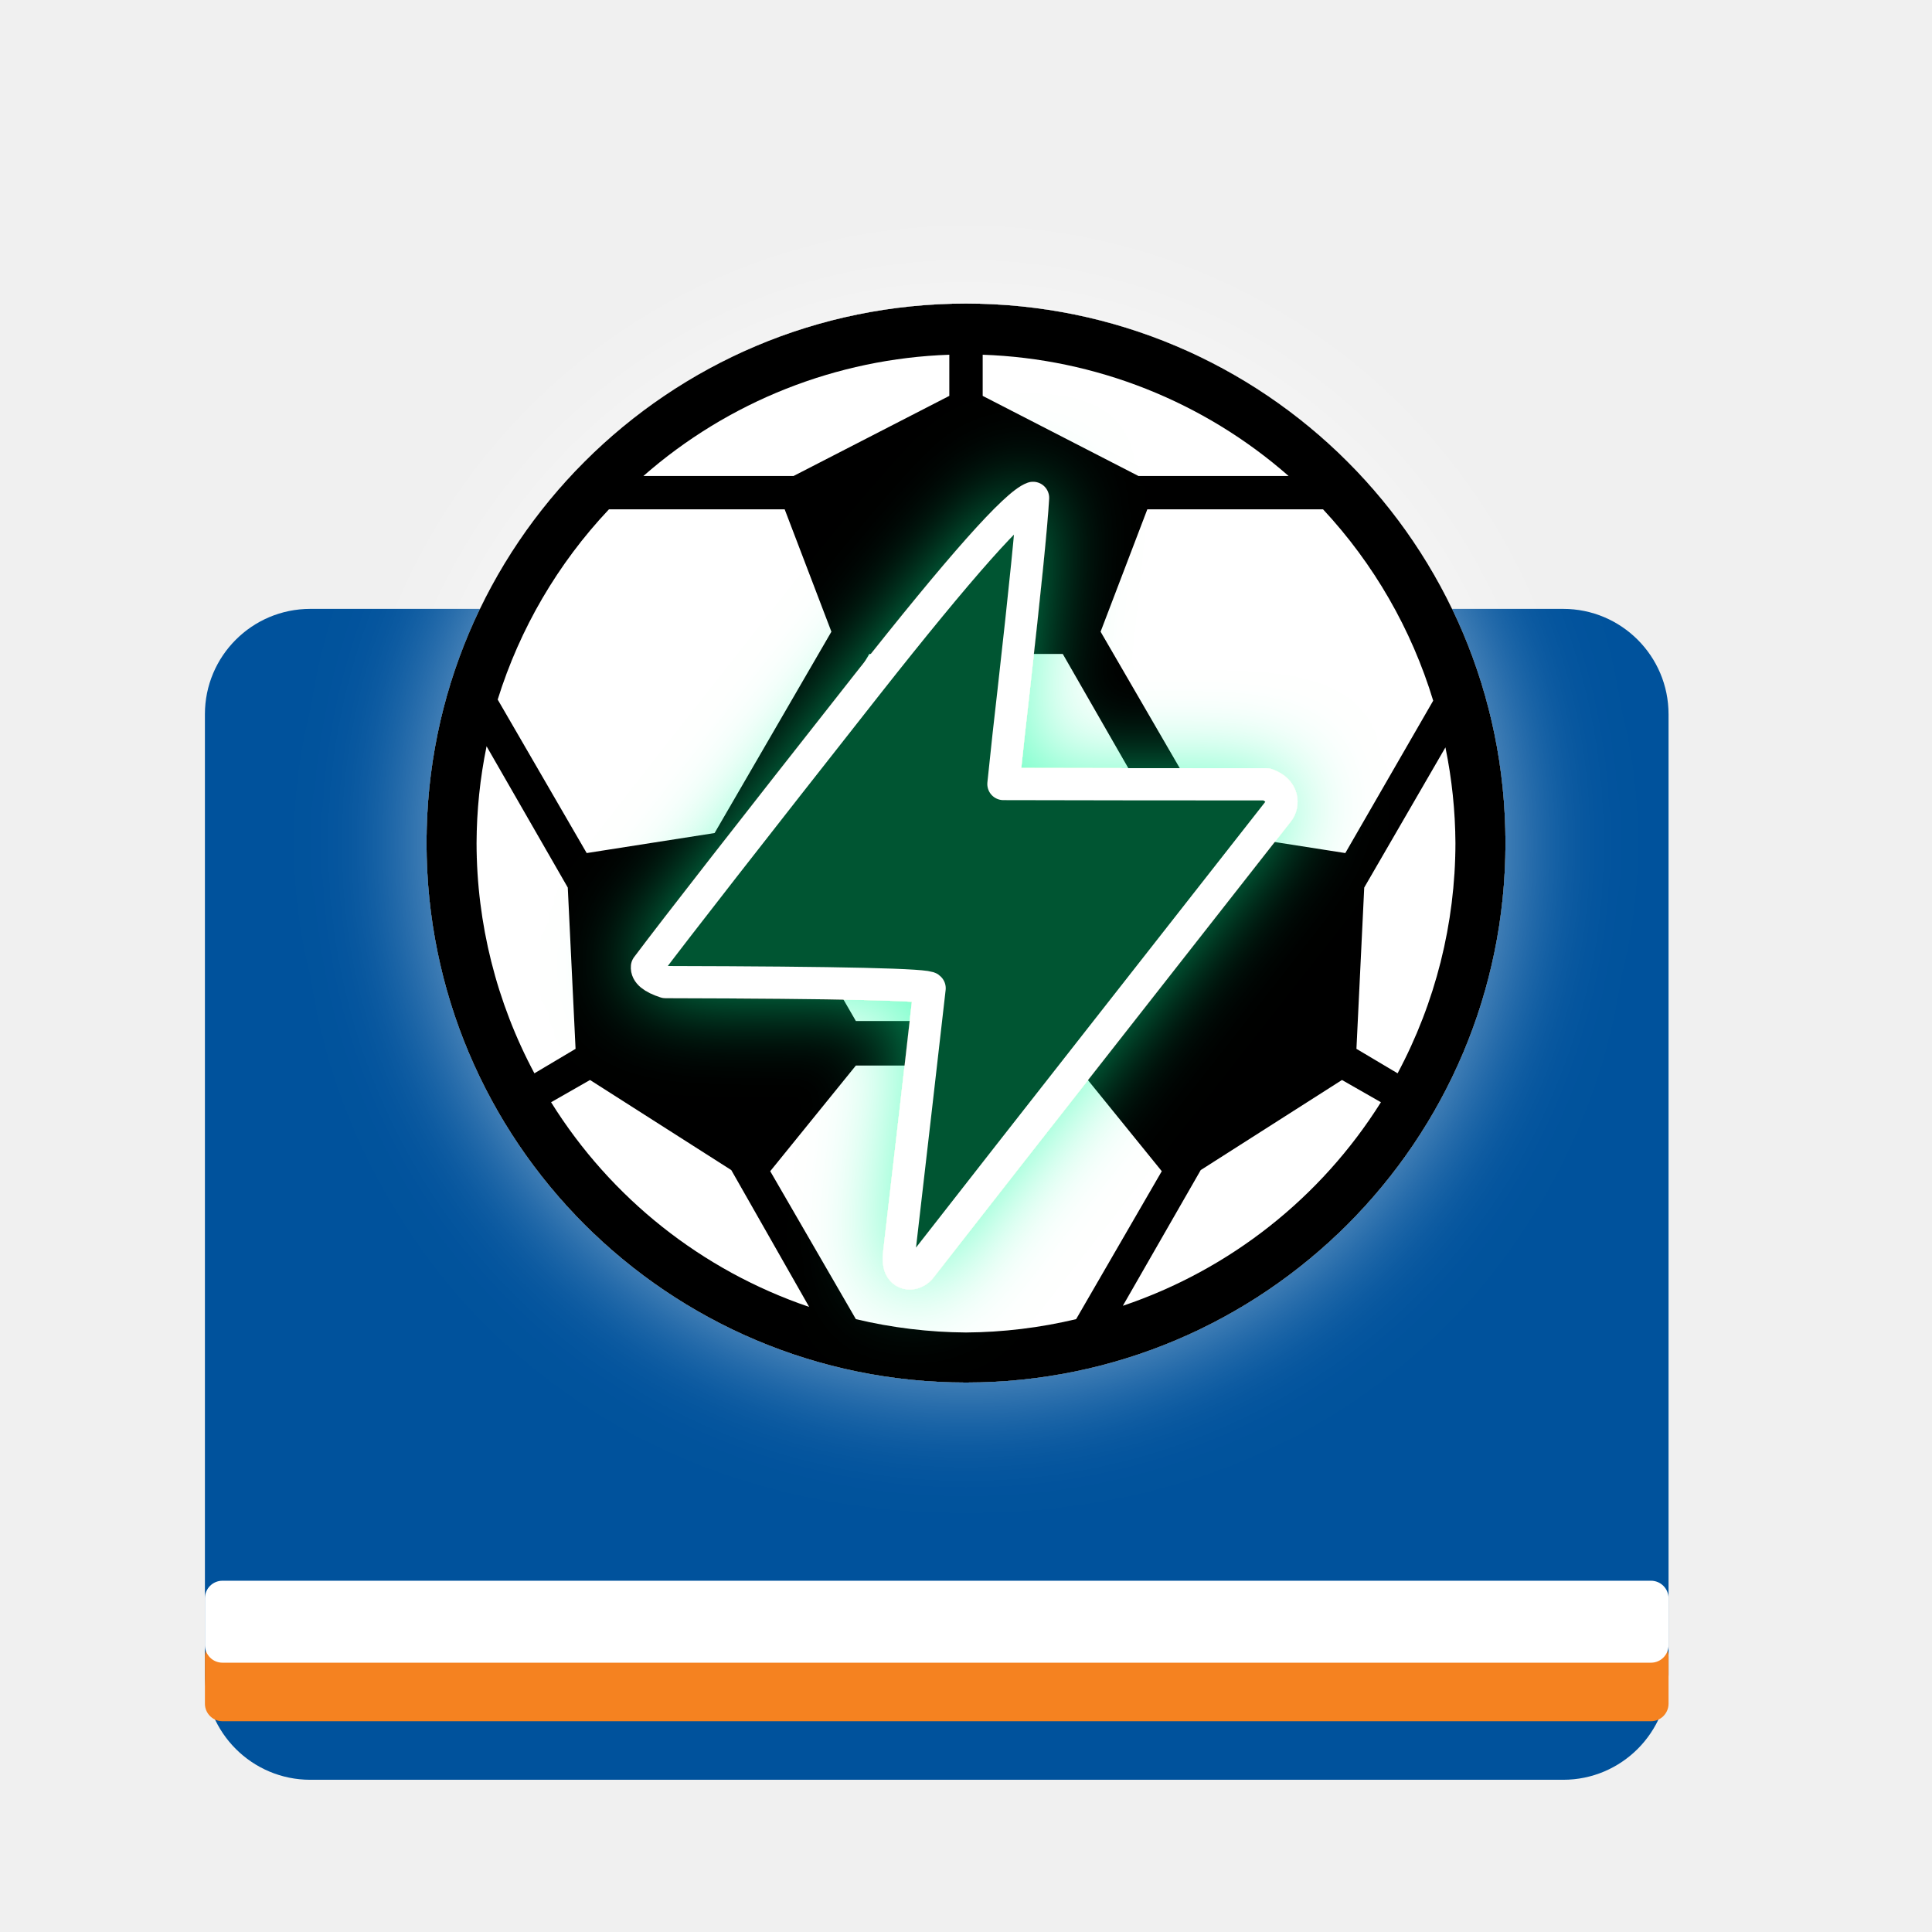
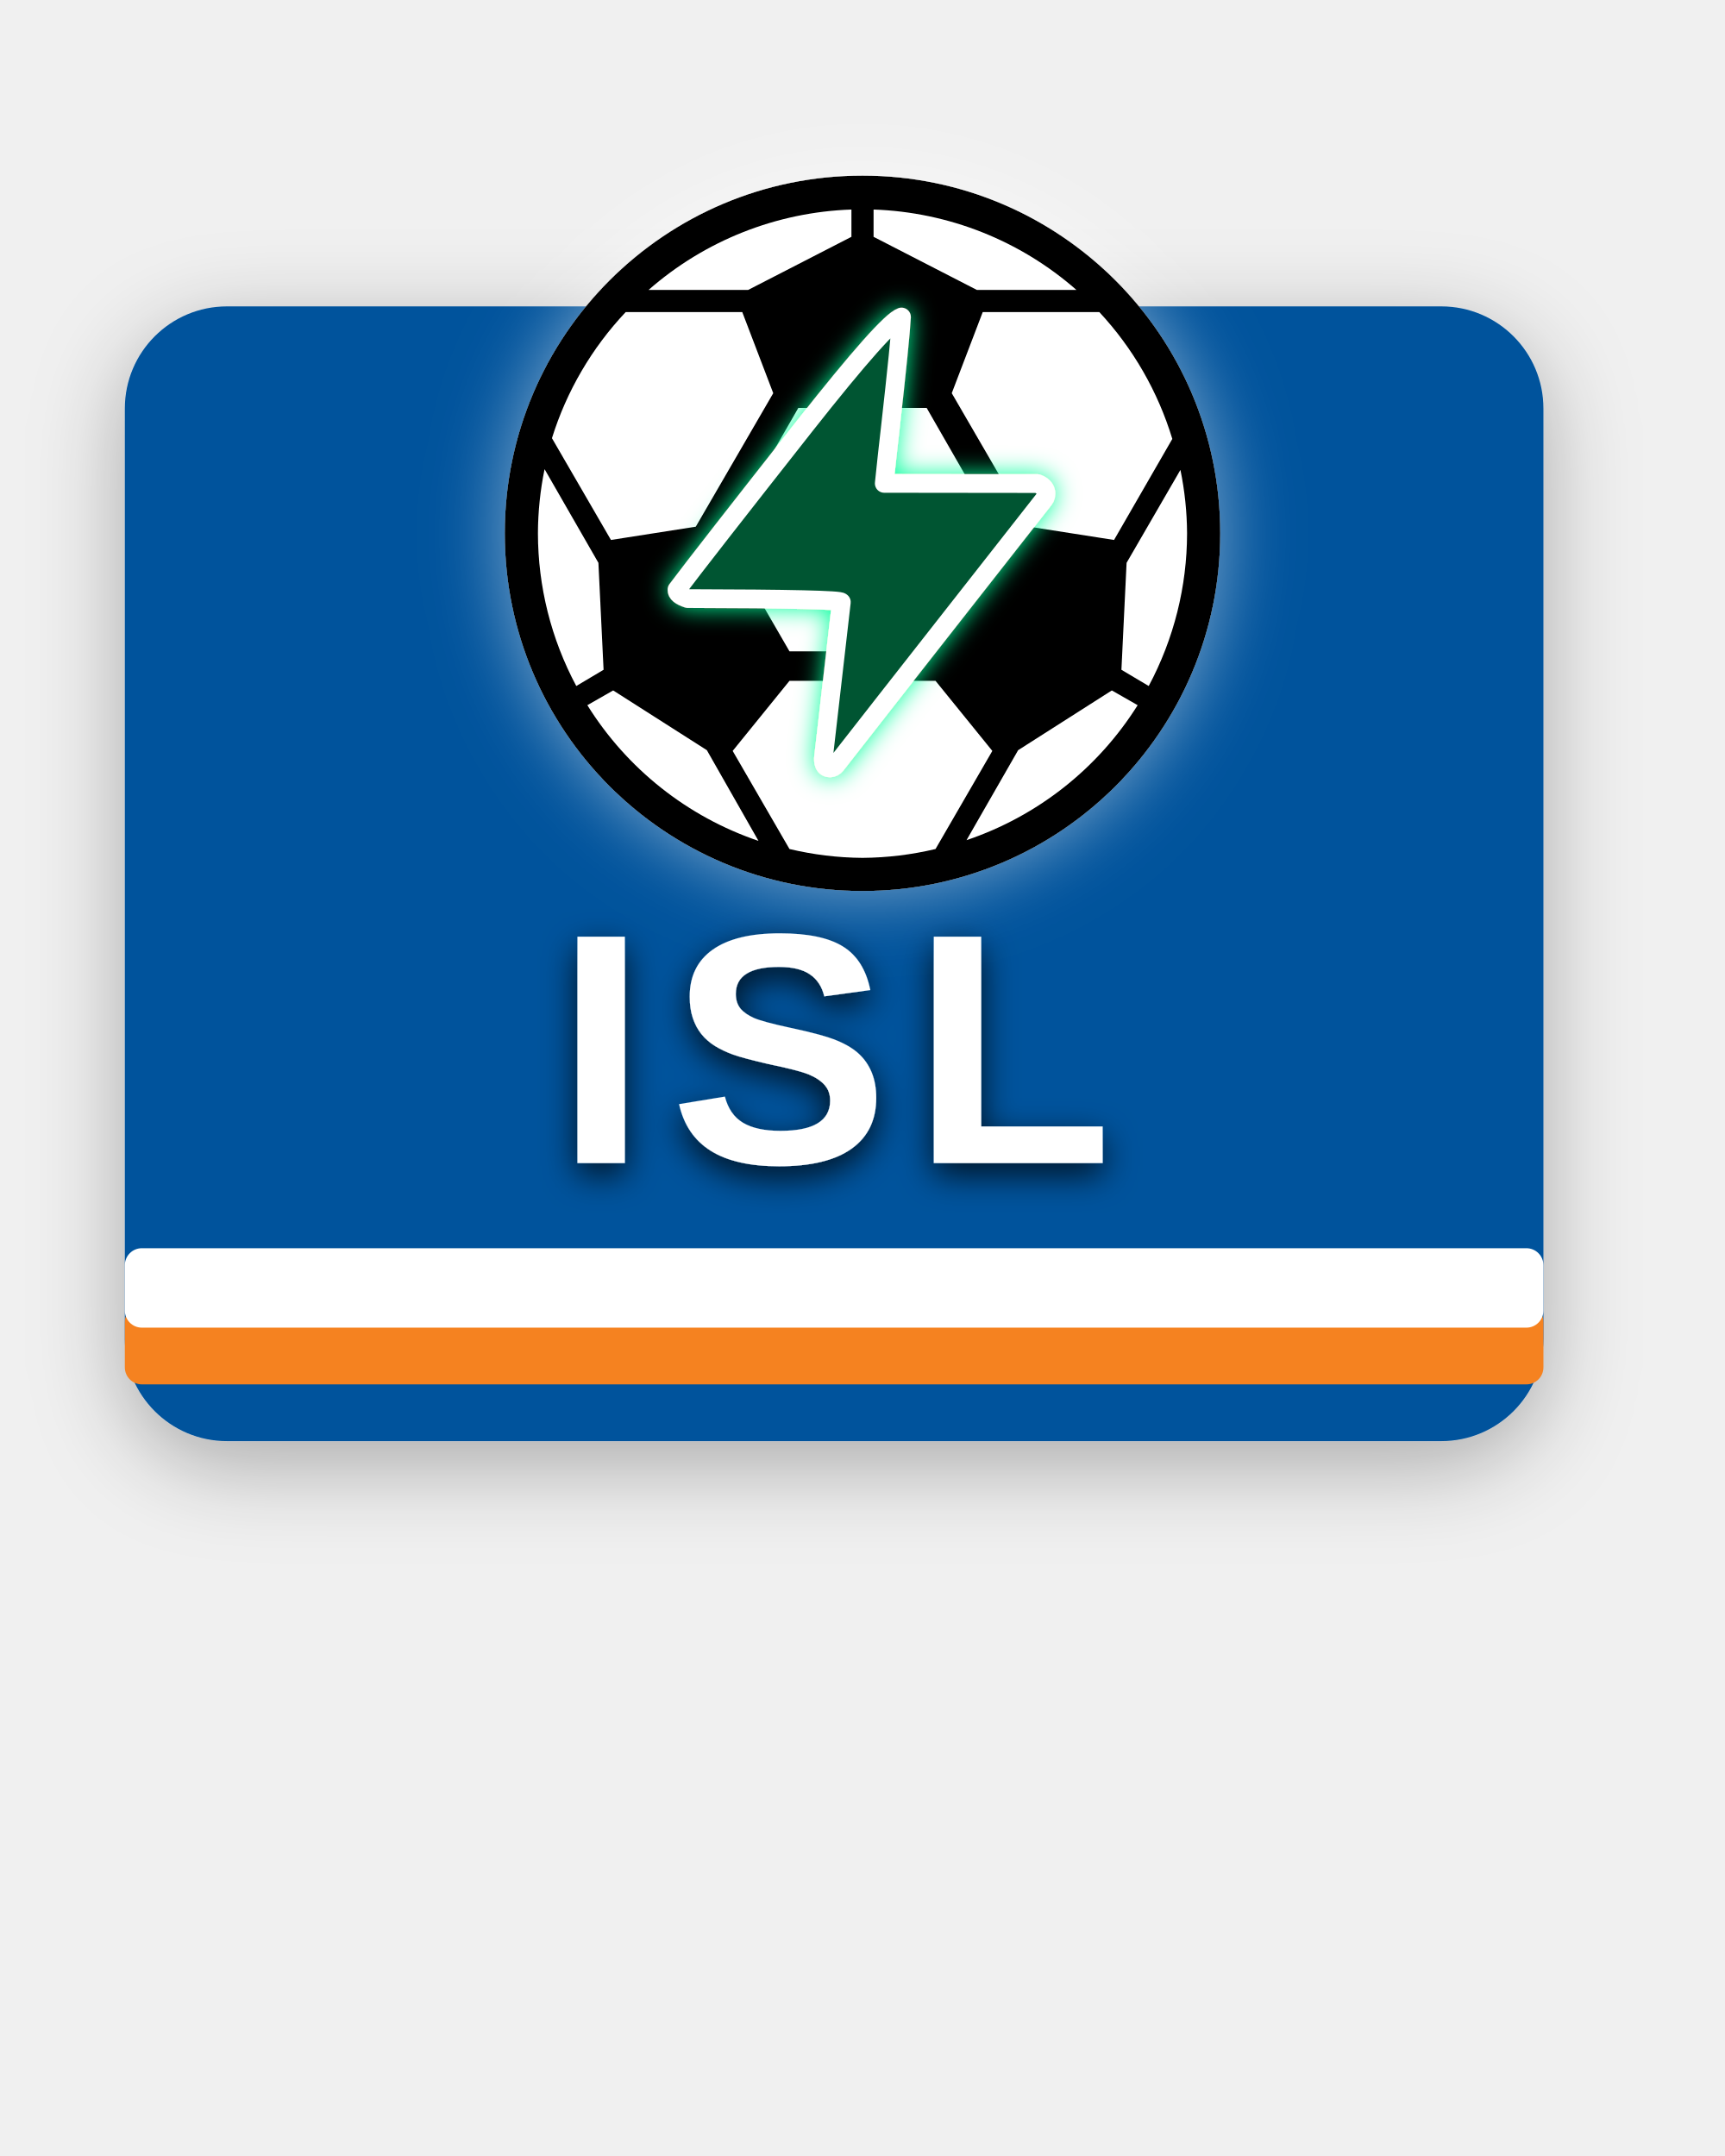
- <svg xmlns="http://www.w3.org/2000/svg" width="200" height="200" viewBox="0 -80 300 330" overflow="visible">
+ <svg xmlns="http://www.w3.org/2000/svg" width="200" height="250" viewBox="0 -30 300 380">
  <defs>
+     <filter id="boxShadow" x="-20%" y="-20%" width="140%" height="140%">
+       <feDropShadow dx="0" dy="4" stdDeviation="8" flood-color="#000000" flood-opacity="0.3" />
+     </filter>
    <filter id="ballGlow" x="-80%" y="-80%" width="260%" height="260%">
      <feDropShadow dx="0" dy="0" stdDeviation="10" flood-color="#ffffff" flood-opacity="0.5">
        <animate attributeName="stdDeviation" values="8;20;8" dur="1.5s" repeatCount="indefinite" />
-         <animate attributeName="flood-opacity" values="0.3;0.8;0.3" dur="1.5s" repeatCount="indefinite" />
      </feDropShadow>
    </filter>
-     <filter id="boltGlowPulsing" x="-80%" y="-80%" width="260%" height="260%">
+     <filter id="boltGlow" x="-80%" y="-80%" width="260%" height="260%">
      <feDropShadow dx="0" dy="0" stdDeviation="14" flood-color="#00ff9c" flood-opacity="1">
        <animate attributeName="stdDeviation" values="5;25;5" dur="1.5s" repeatCount="indefinite" />
      </feDropShadow>
-       <feDropShadow dx="0" dy="0" stdDeviation="28" flood-color="#00ff9c" flood-opacity="0.6">
-         <animate attributeName="stdDeviation" values="15;50;15" dur="1.5s" repeatCount="indefinite" />
-         <animate attributeName="flood-opacity" values="0.3;0.9;0.3" dur="1.5s" repeatCount="indefinite" />
-       </feDropShadow>
+     </filter>
+     <filter id="textShadow" x="-20%" y="-20%" width="140%" height="140%">
+       <feDropShadow dx="0" dy="2" stdDeviation="3" flood-color="#000000" flood-opacity="0.8" />
    </filter>
  </defs>
-   <rect x="20" y="24" width="250" height="200" rx="18" fill="#00529C" />
+   <rect x="20" y="24" width="250" height="200" rx="18" fill="#00529C" filter="url(#boxShadow)" />
  <rect x="20" y="200" width="250" height="14" rx="3" fill="#F58220" />
  <rect x="20" y="190" width="250" height="14" rx="3" fill="#FFFFFF" />
-   <g filter="url(#ballGlow)" transform="translate(150 64) scale(0.95) translate(-97 -97)">
+   <g filter="url(#ballGlow)" transform="translate(150 64) scale(0.65) translate(-97 -97)">
    <circle cx="97" cy="97" r="97" fill="#000000" />
-     <path fill="#FFFFFF" d="       m 94,9.2 a 88,88 0 0 0 -55,21.8 l 27,0 28,-14.4 0,-7.4 z       m 6,0 0,7.4 28,14.4 27,0 a 88,88 0 0 0 -55,-21.8 z       m -67.2,27.8 a 88,88 0 0 0 -20,34.2 l 16,27.6 23,-3.6       21,-36.2 -8.4,-22 -31.6,0 z       m 96.8,0 -8.4,22 21,36.2 23,3.6 15.8,-27.4       a 88,88 0 0 0 -19.8,-34.4 l -31.6,0 z       m -50,26 -20.2,35.2 17.8,30.8 39.6,0       17.8,-30.8 -20.2,-35.2 -34.8,0 z       m -68.8,16.6 a 88,88 0 0 0 -1.8,17.4       88,88 0 0 0 10.4,41.4 l 7.4,-4.4       -1.4,-29 -14.6,-25.4 z       m 172.4,0.2 -14.6,25.2 -1.4,29       7.4,4.4 a 88,88 0 0 0 10.4,-41.4       88,88 0 0 0 -1.8,-17.2 z       m -106,57.2 -15.4,19 15.4,26.6       a 88,88 0 0 0 19.8,2.4       88,88 0 0 0 19.8,-2.4       l 15.4,-26.6 -15.4,-19 -39.6,0 z       m -47.8,2.6 -7,4       A 88,88 0 0 0 68.8,180.4       l -14,-24.6 -25.4,-16.2 z       m 135.2,0 -25.4,16.2 -14,24.4       a 88,88 0 0 0 46.4,-36.6 l -7,-4 z     " />
+     <path fill="#FFFFFF" d="m 94,9.2 a 88,88 0 0 0 -55,21.8 l 27,0 28,-14.4 0,-7.4 z m 6,0 0,7.4 28,14.4 27,0 a 88,88 0 0 0 -55,-21.8 z m -67.2,27.8 a 88,88 0 0 0 -20,34.2 l 16,27.6 23,-3.6 21,-36.2 -8.4,-22 -31.6,0 z m 96.8,0 -8.4,22 21,36.2 23,3.6 15.8,-27.4 a 88,88 0 0 0 -19.8,-34.4 l -31.6,0 z m -50,26 -20.2,35.2 17.8,30.8 39.6,0 17.8,-30.8 -20.2,-35.2 -34.8,0 z m -68.8,16.6 a 88,88 0 0 0 -1.8,17.4 88,88 0 0 0 10.4,41.4 l 7.4,-4.4 -1.4,-29 -14.6,-25.4 z m 172.4,0.2 -14.6,25.2 -1.4,29 7.4,4.4 a 88,88 0 0 0 10.4,-41.4 88,88 0 0 0 -1.8,-17.2 z m -106,57.2 -15.4,19 15.4,26.6 a 88,88 0 0 0 19.8,2.4 88,88 0 0 0 19.8,-2.4 l 15.4,-26.6 -15.4,-19 -39.6,0 z m -47.8,2.6 -7,4 A 88,88 0 0 0 68.8,180.4 l -14,-24.6 -25.4,-16.2 z m 135.2,0 -25.4,16.2 -14,24.4 a 88,88 0 0 0 46.4,-36.6 l -7,-4 z" />
  </g>
-   <g filter="url(#boltGlowPulsing)" transform="translate(150 92) scale(0.25) translate(-512 -597)">
-     <path fill="#035531" stroke="#ffffff" stroke-width="22" stroke-linejoin="round" d="       M 537.56 444.67       Q 617.34 444.87 717.35 444.88       C 729.31 449.11 728.91 458.82 725.35 463.36       C 648.18 561.91 556.92 677.88 480.98 775.23       C 477.36 779.87 469.98 780.84 467.12 774.79       C 465.99 772.40 465.89 768.32 466.31 765.40       Q 478.98 656.06 487.15 584.19       Q 487.33 580.40 306.71 580.00       Q 293.45 575.68 294.03 569.55       Q 324.33 529.26 444.34 376.83       Q 540.12 255.37 557.82 249.16       Q 556.28 276.65 544.53 380.90       Q 541.13 410.01 537.56 444.67 Z" />
+   <g filter="url(#boltGlow)" transform="translate(150 92) scale(0.15) translate(-512 -690)">
+     <path fill="#035531" stroke="#ffffff" stroke-width="22" stroke-linejoin="round" d="M 537.56 444.67 Q 617.34 444.87 717.35 444.88 C 729.31 449.11 728.91 458.82 725.35 463.36 C 648.18 561.91 556.92 677.88 480.98 775.23 C 477.36 779.87 469.98 780.84 467.12 774.79 C 465.99 772.40 465.89 768.32 466.31 765.40 Q 478.98 656.06 487.15 584.19 Q 487.33 580.40 306.71 580.00 Q 293.45 575.68 294.03 569.55 Q 324.33 529.26 444.34 376.83 Q 540.12 255.37 557.82 249.16 Q 556.28 276.65 544.53 380.90 Q 541.13 410.01 537.56 444.67 Z" />
  </g>
+   <text x="145" y="175" font-family="Arial, sans-serif" font-size="58" font-weight="900" letter-spacing="4" text-anchor="middle" fill="#FFFFFF" filter="url(#textShadow)">ISL</text>
</svg>
